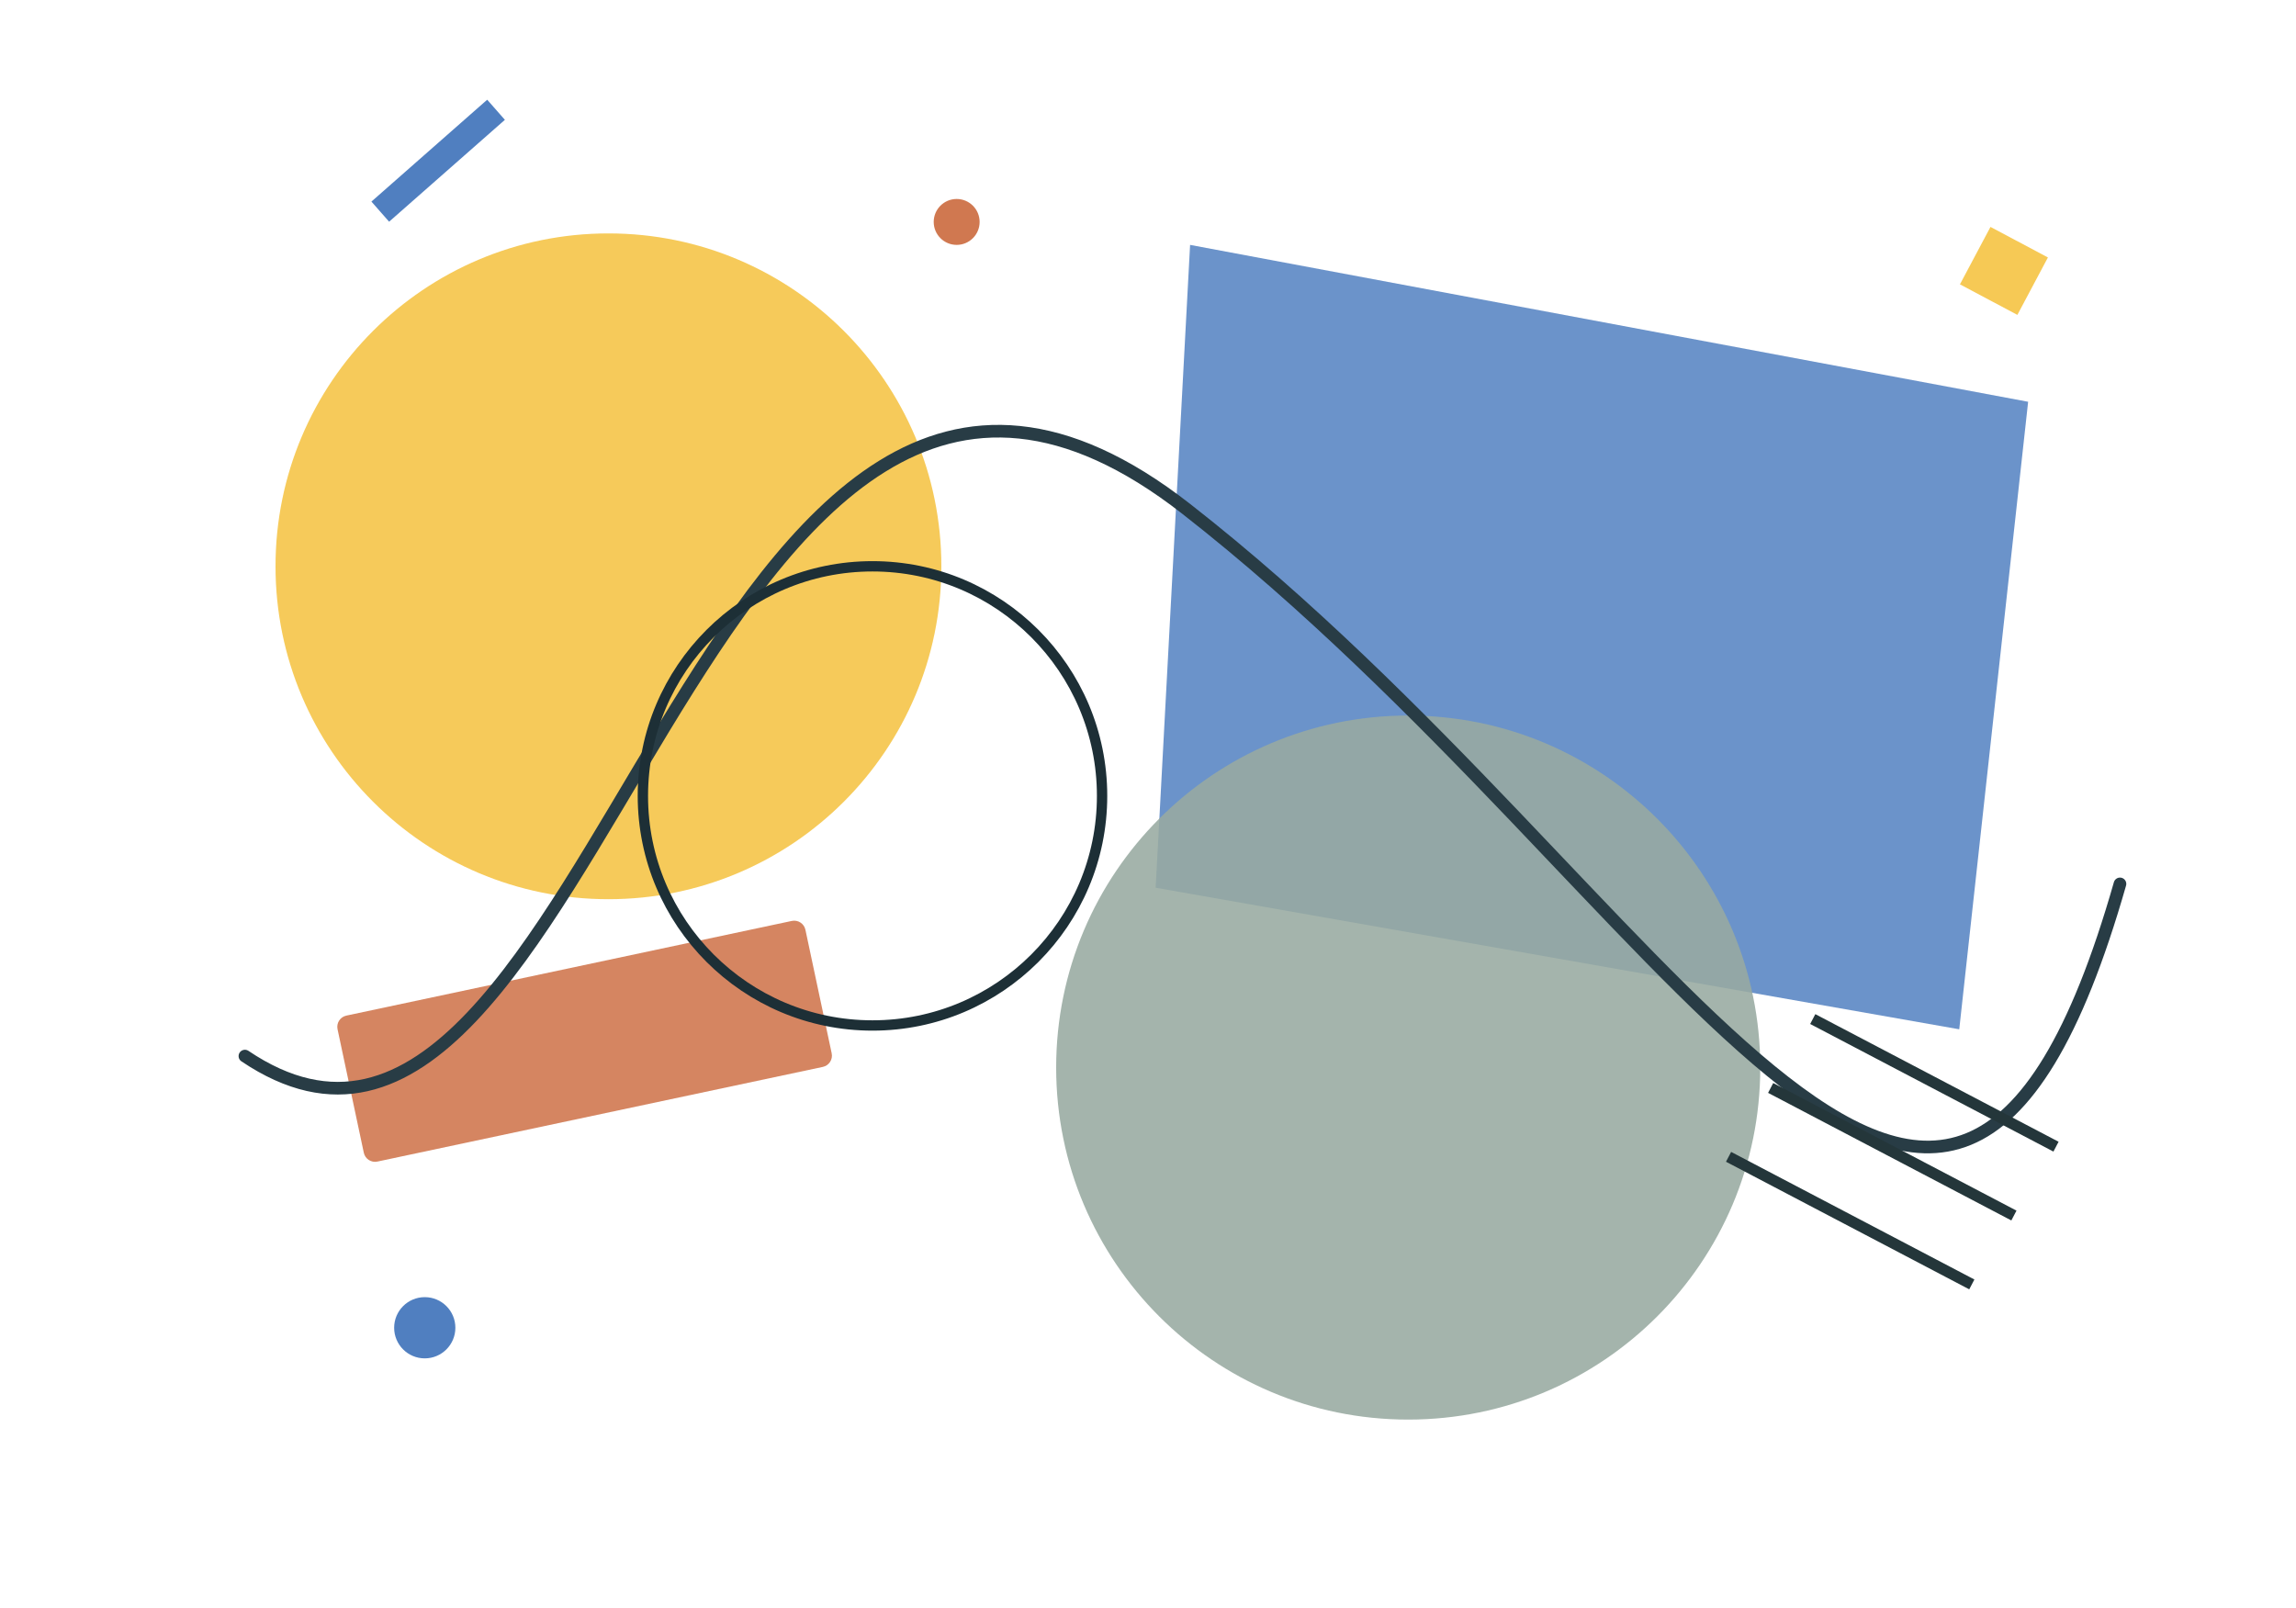
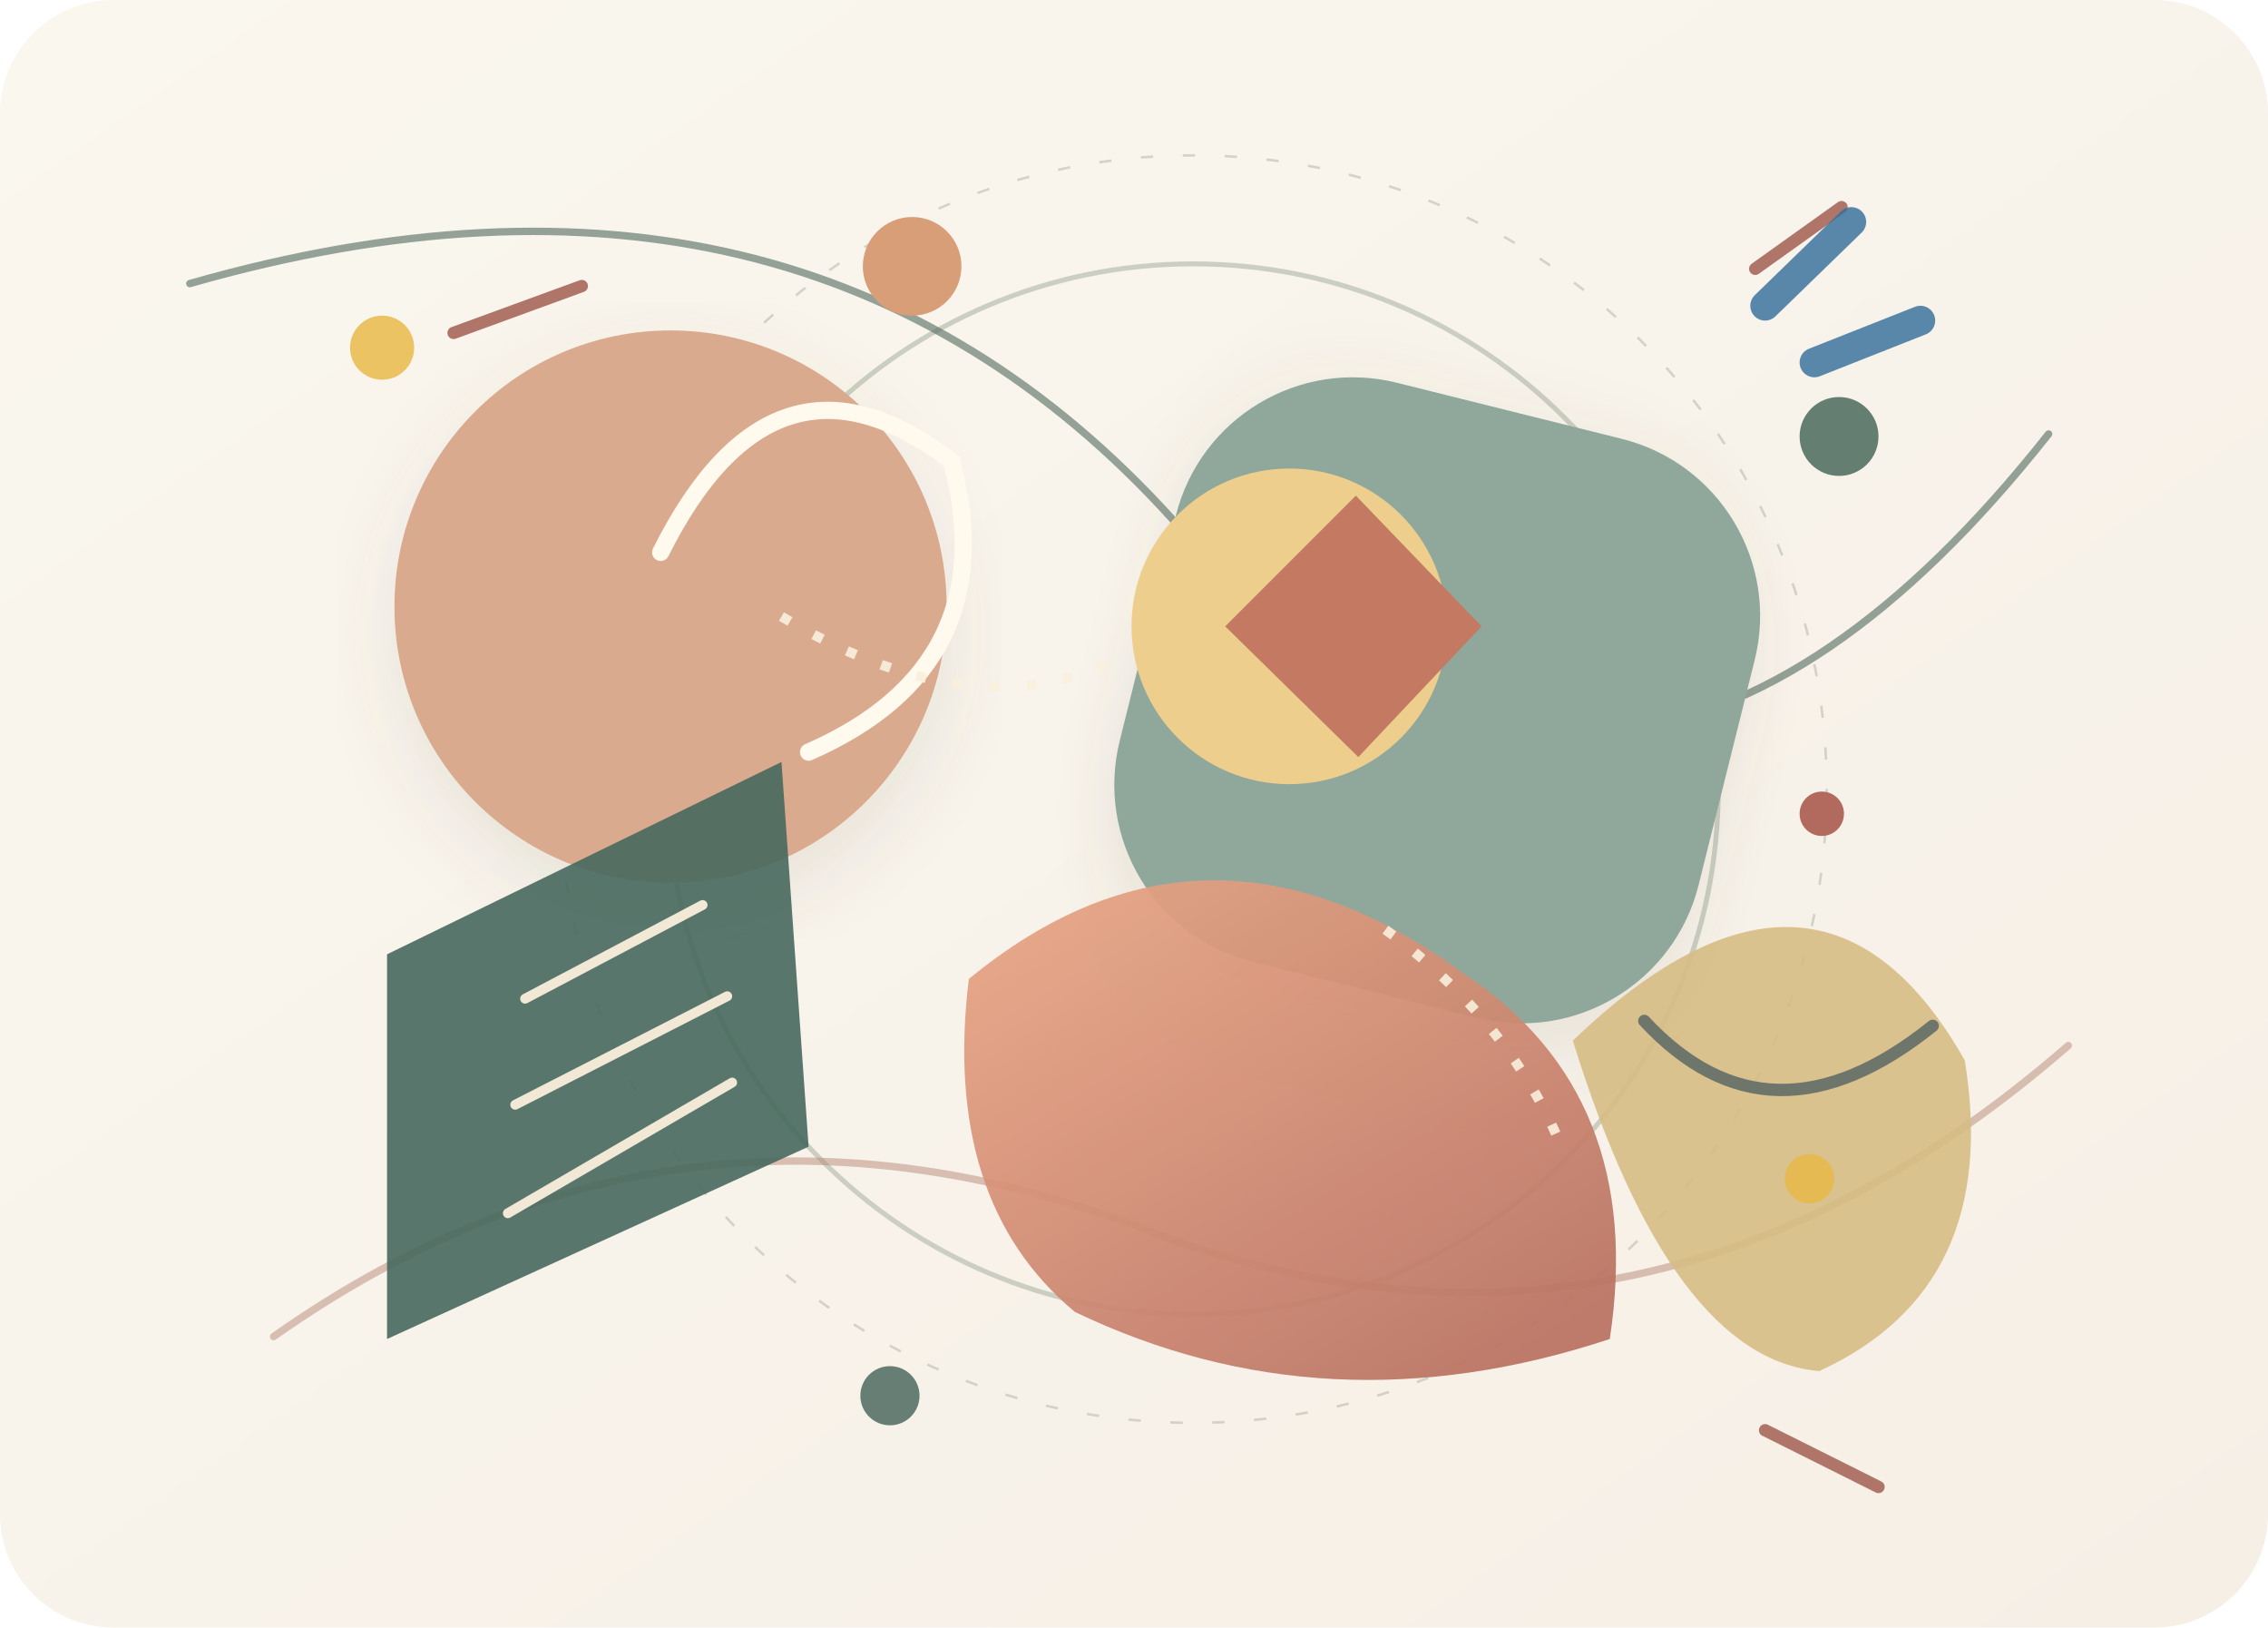
- <svg xmlns="http://www.w3.org/2000/svg" viewBox="0 0 600 420" role="img" aria-label="Original geometric abstract art about human connection">
-   <circle cx="159" cy="148" r="87" fill="#F6C955" opacity=".97" />
-   <path d="M 311 64 L 530 105 L 512 269 L 302 232Z" fill="#507FC0" opacity=".84" />
-   <circle cx="368" cy="279" r="92" fill="#98AAA1" opacity=".88" />
-   <rect x="88" y="266" width="125" height="39" rx="3" transform="rotate(-12 88 268)" fill="#D07850" opacity=".90" />
-   <path d="M 64 276 C 156 338, 182 33, 310 133 S 508 392, 554 231" fill="none" stroke="#283C45" stroke-width="3.3" stroke-linecap="round" />
-   <circle cx="228" cy="208" r="60" fill="none" stroke="#1D2F36" stroke-width="2.7" />
-   <path d="M 453 303 L 514 335 M 464 285 L 525 317 M 475 267 L 536 299" fill="none" stroke="#24363A" stroke-width="2.9" stroke-linecap="square" />
-   <circle cx="111" cy="347" r="8" fill="#507FC0" />
-   <circle cx="250" cy="58" r="6" fill="#D07850" />
-   <rect x="515" y="64" width="17" height="17" transform="rotate(28 527 72)" fill="#F6C955" />
-   <path d="M 102 53 l25 -22" fill="none" stroke="#507FC0" stroke-width="7" stroke-linecap="square" />
+ <svg xmlns="http://www.w3.org/2000/svg" width="920" height="660" viewBox="0 0 920 660" role="img" aria-label="Abstract study of overlapping personality shapes and their connections">
+   <defs>
+     <linearGradient id="wash" x1="0" y1="0" x2="1" y2="1">
+       <stop stop-color="#faf7ef" />
+       <stop offset="1" stop-color="#f6efe6" />
+     </linearGradient>
+     <linearGradient id="heart" x1="0" y1="0" x2=".8" y2="1">
+       <stop stop-color="#e9a786" />
+       <stop offset="1" stop-color="#ba7262" />
+     </linearGradient>
+     <filter id="sh">
+       <feDropShadow dx="0" dy="11" stdDeviation="15" flood-color="#645c50" flood-opacity=".12" />
+     </filter>
+   </defs>
+   <rect width="920" height="660" rx="46" fill="url(#wash)" />
+   <circle cx="484" cy="320" r="213" fill="none" stroke="#9daa97" stroke-width="2" opacity=".5" />
+   <circle cx="484" cy="320" r="257" fill="none" stroke="#a5aa9b" stroke-width="1" stroke-dasharray="5 12" opacity=".45" />
+   <path d="M77 115 Q325 44 476 211 Q654 400 831 176" fill="none" stroke="#50695e" stroke-width="3" stroke-linecap="round" opacity=".6" />
+   <path d="M111 542 Q280 423 476 503 Q671 570 839 424" fill="none" stroke="#b88975" stroke-width="3" stroke-linecap="round" opacity=".5" />
+   <circle cx="272" cy="246" r="112" fill="#d9aa8e" filter="url(#sh)" />
+   <rect x="462" y="163" width="242" height="242" rx="74" transform="rotate(14 583 284)" fill="#8fa89b" filter="url(#sh)" />
+   <path d="M393 397 Q489 318 594 395 Q668 444 653 543 Q538 581 436 532 Q382 487 393 397Z" fill="url(#heart)" opacity=".93" />
+   <path d="M268 224 Q314 132 386 187 Q408 270 328 305" fill="none" stroke="#fff9ee" stroke-width="7" stroke-linecap="round" />
+   <circle cx="523" cy="254" r="64" fill="#edce8c" />
+   <path d="M550 201 L601 254 L551 307 L497 254Z" fill="#c37962" />
+   <path d="M157 387 L317 309 L328 465 L157 543Z" fill="#48695f" opacity=".91" />
+   <path d="M213 405 L285 367 M209 448 L295 404 M206 492 L297 439" stroke="#f1e8d5" stroke-width="4" stroke-linecap="round" />
+   <path d="M638 422 Q738 326 797 430 Q812 522 738 556 Q678 551 638 422Z" fill="#d6bd84" opacity=".9" />
+   <path d="M667 414 Q718 469 784 416" fill="none" stroke="#6e756b" stroke-width="5" stroke-linecap="round" />
+   <circle cx="370" cy="108" r="20" fill="#d79e78" />
+   <circle cx="746" cy="177" r="16" fill="#657e72" />
+   <circle cx="361" cy="566" r="12" fill="#667e73" />
+   <circle cx="739" cy="330" r="9" fill="#b16a5d" />
+   <path d="M184 135 L236 116 M716 580 L762 603 M712 109 L747 84" stroke="#ae7568" stroke-width="5" stroke-linecap="round" />
+   <path d="M317 250 Q392 295 450 269 M562 377 Q614 415 635 469" fill="none" stroke="#f9efdd" stroke-width="4" stroke-dasharray="4 11" opacity=".9" />
+   <g aria-hidden="true" opacity=".82">
+     <circle cx="155" cy="141" r="13" fill="#E8B844" />
+     <path d="M716 124 l35 -34 M736 147 l43 -17" fill="none" stroke="#356F9B" stroke-width="12" stroke-linecap="round" />
+     <circle cx="734" cy="478" r="10" fill="#E8B844" />
+   </g>
</svg>
